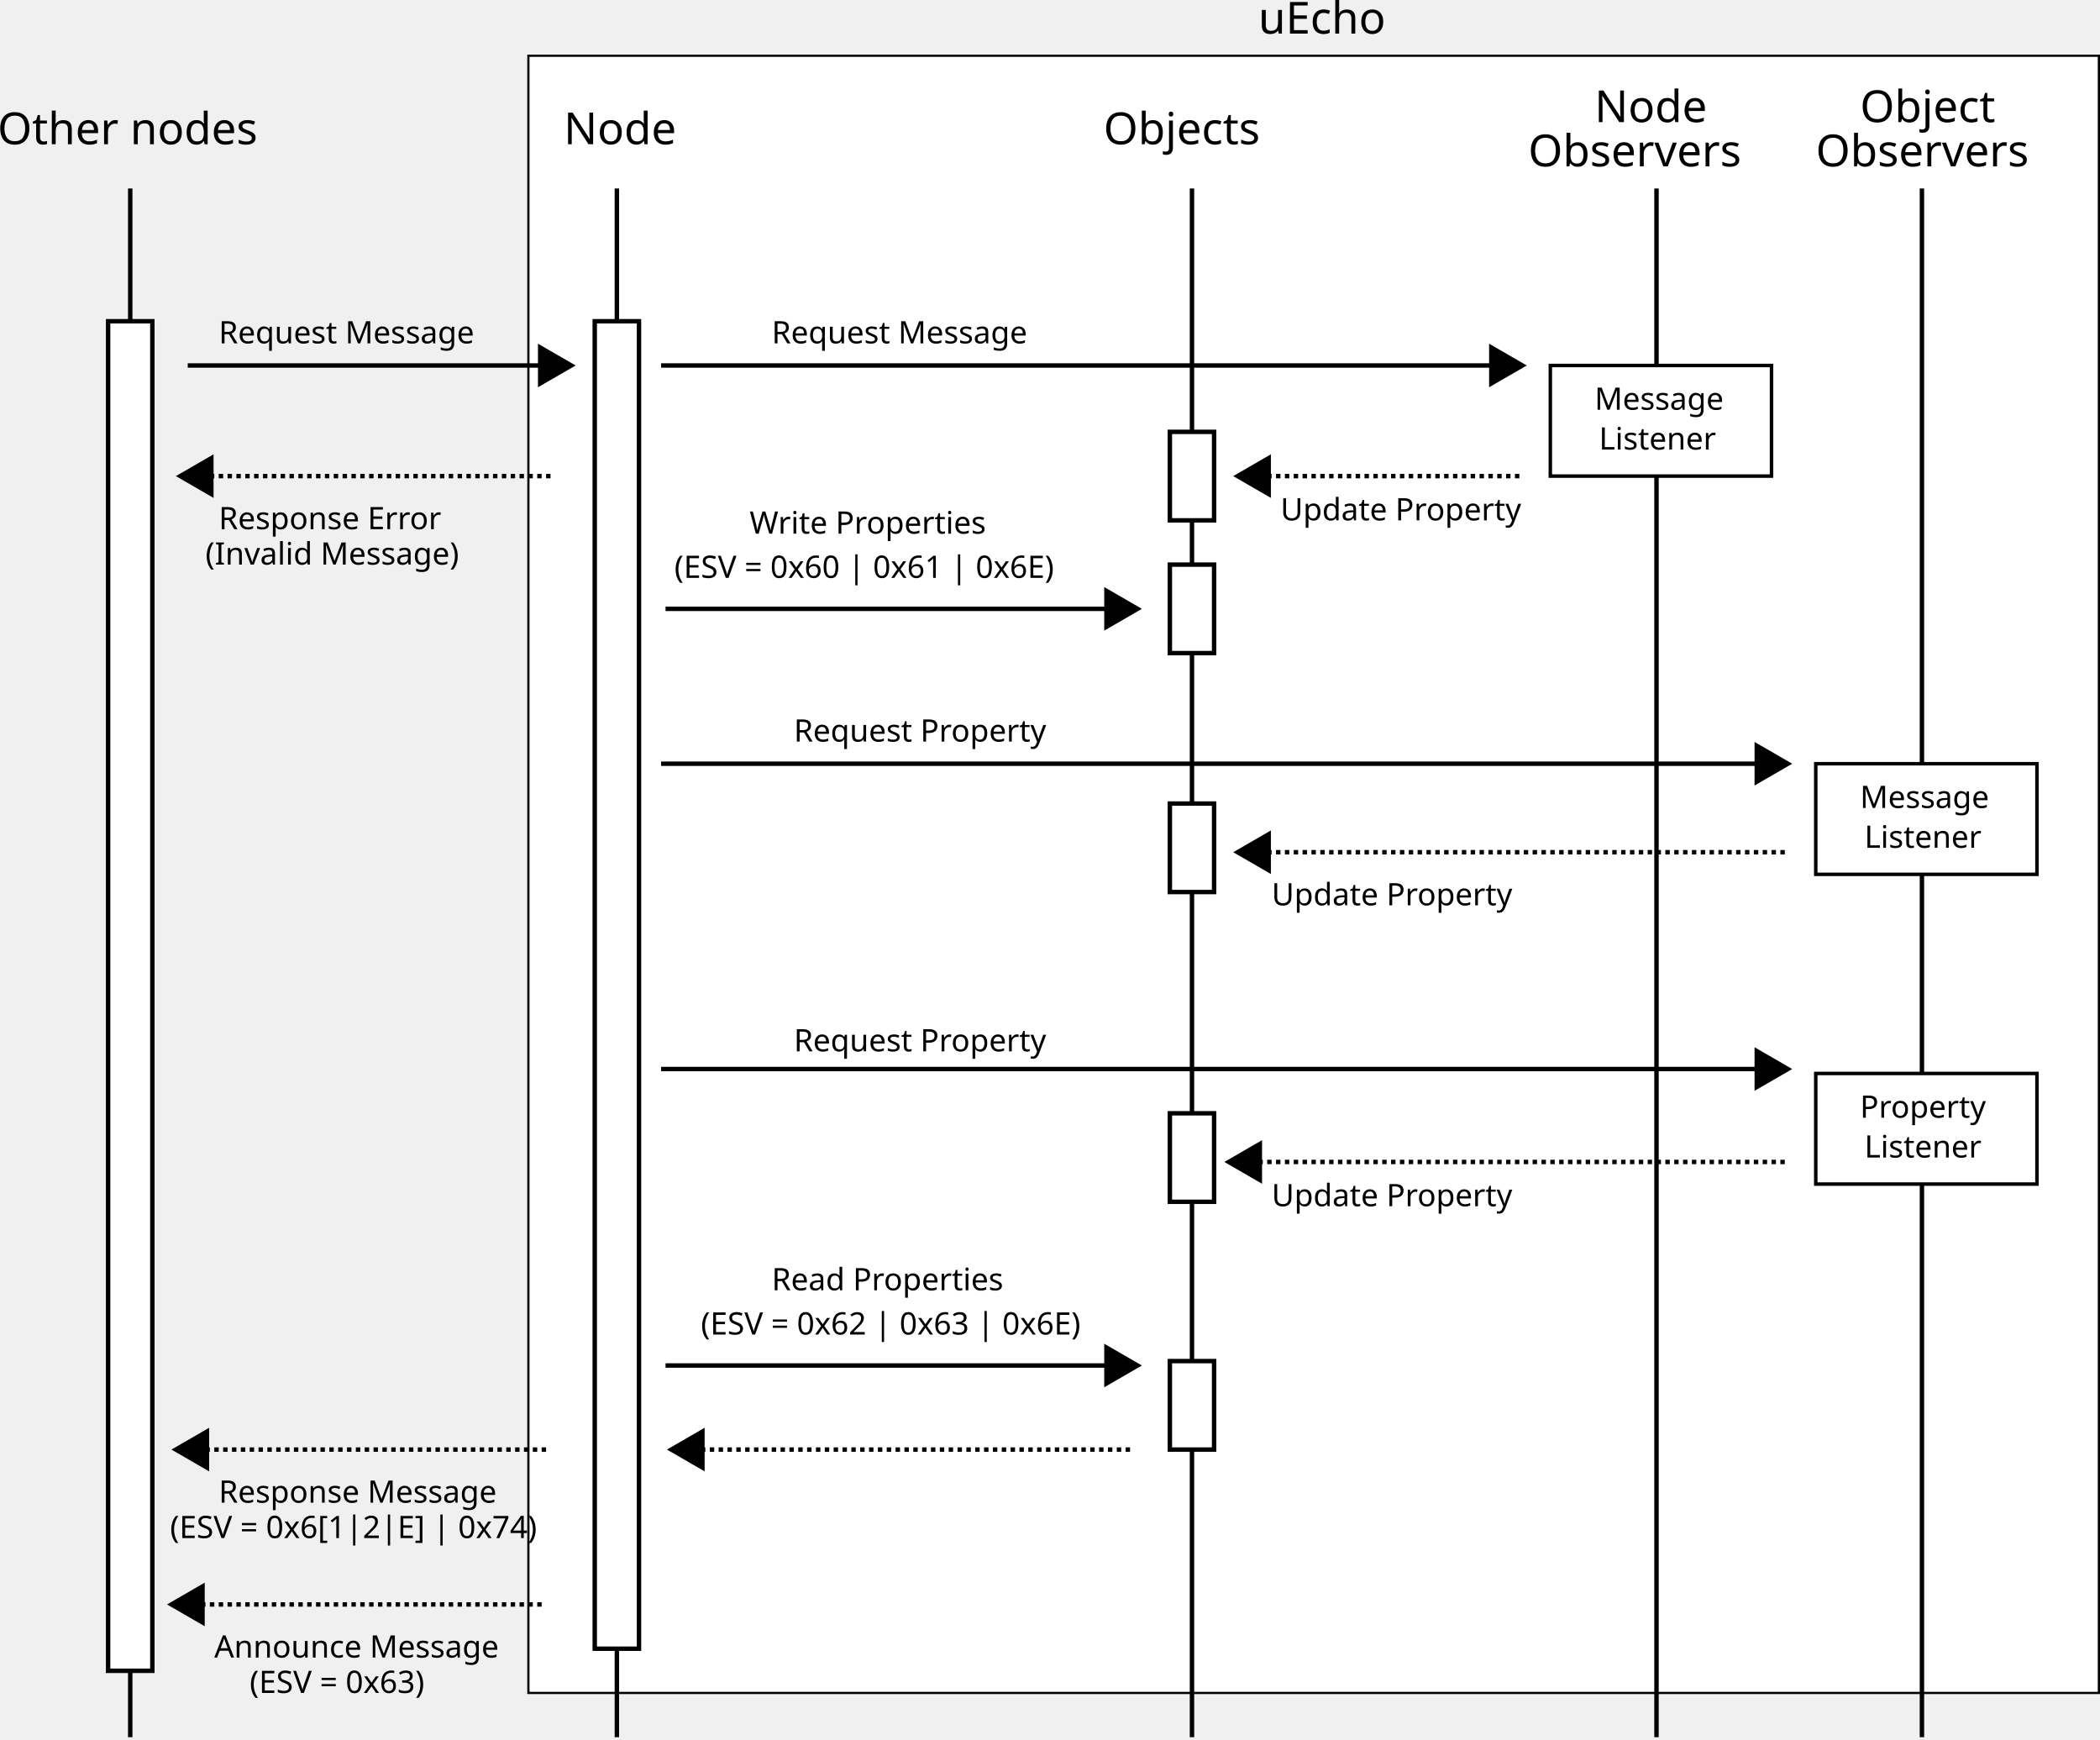
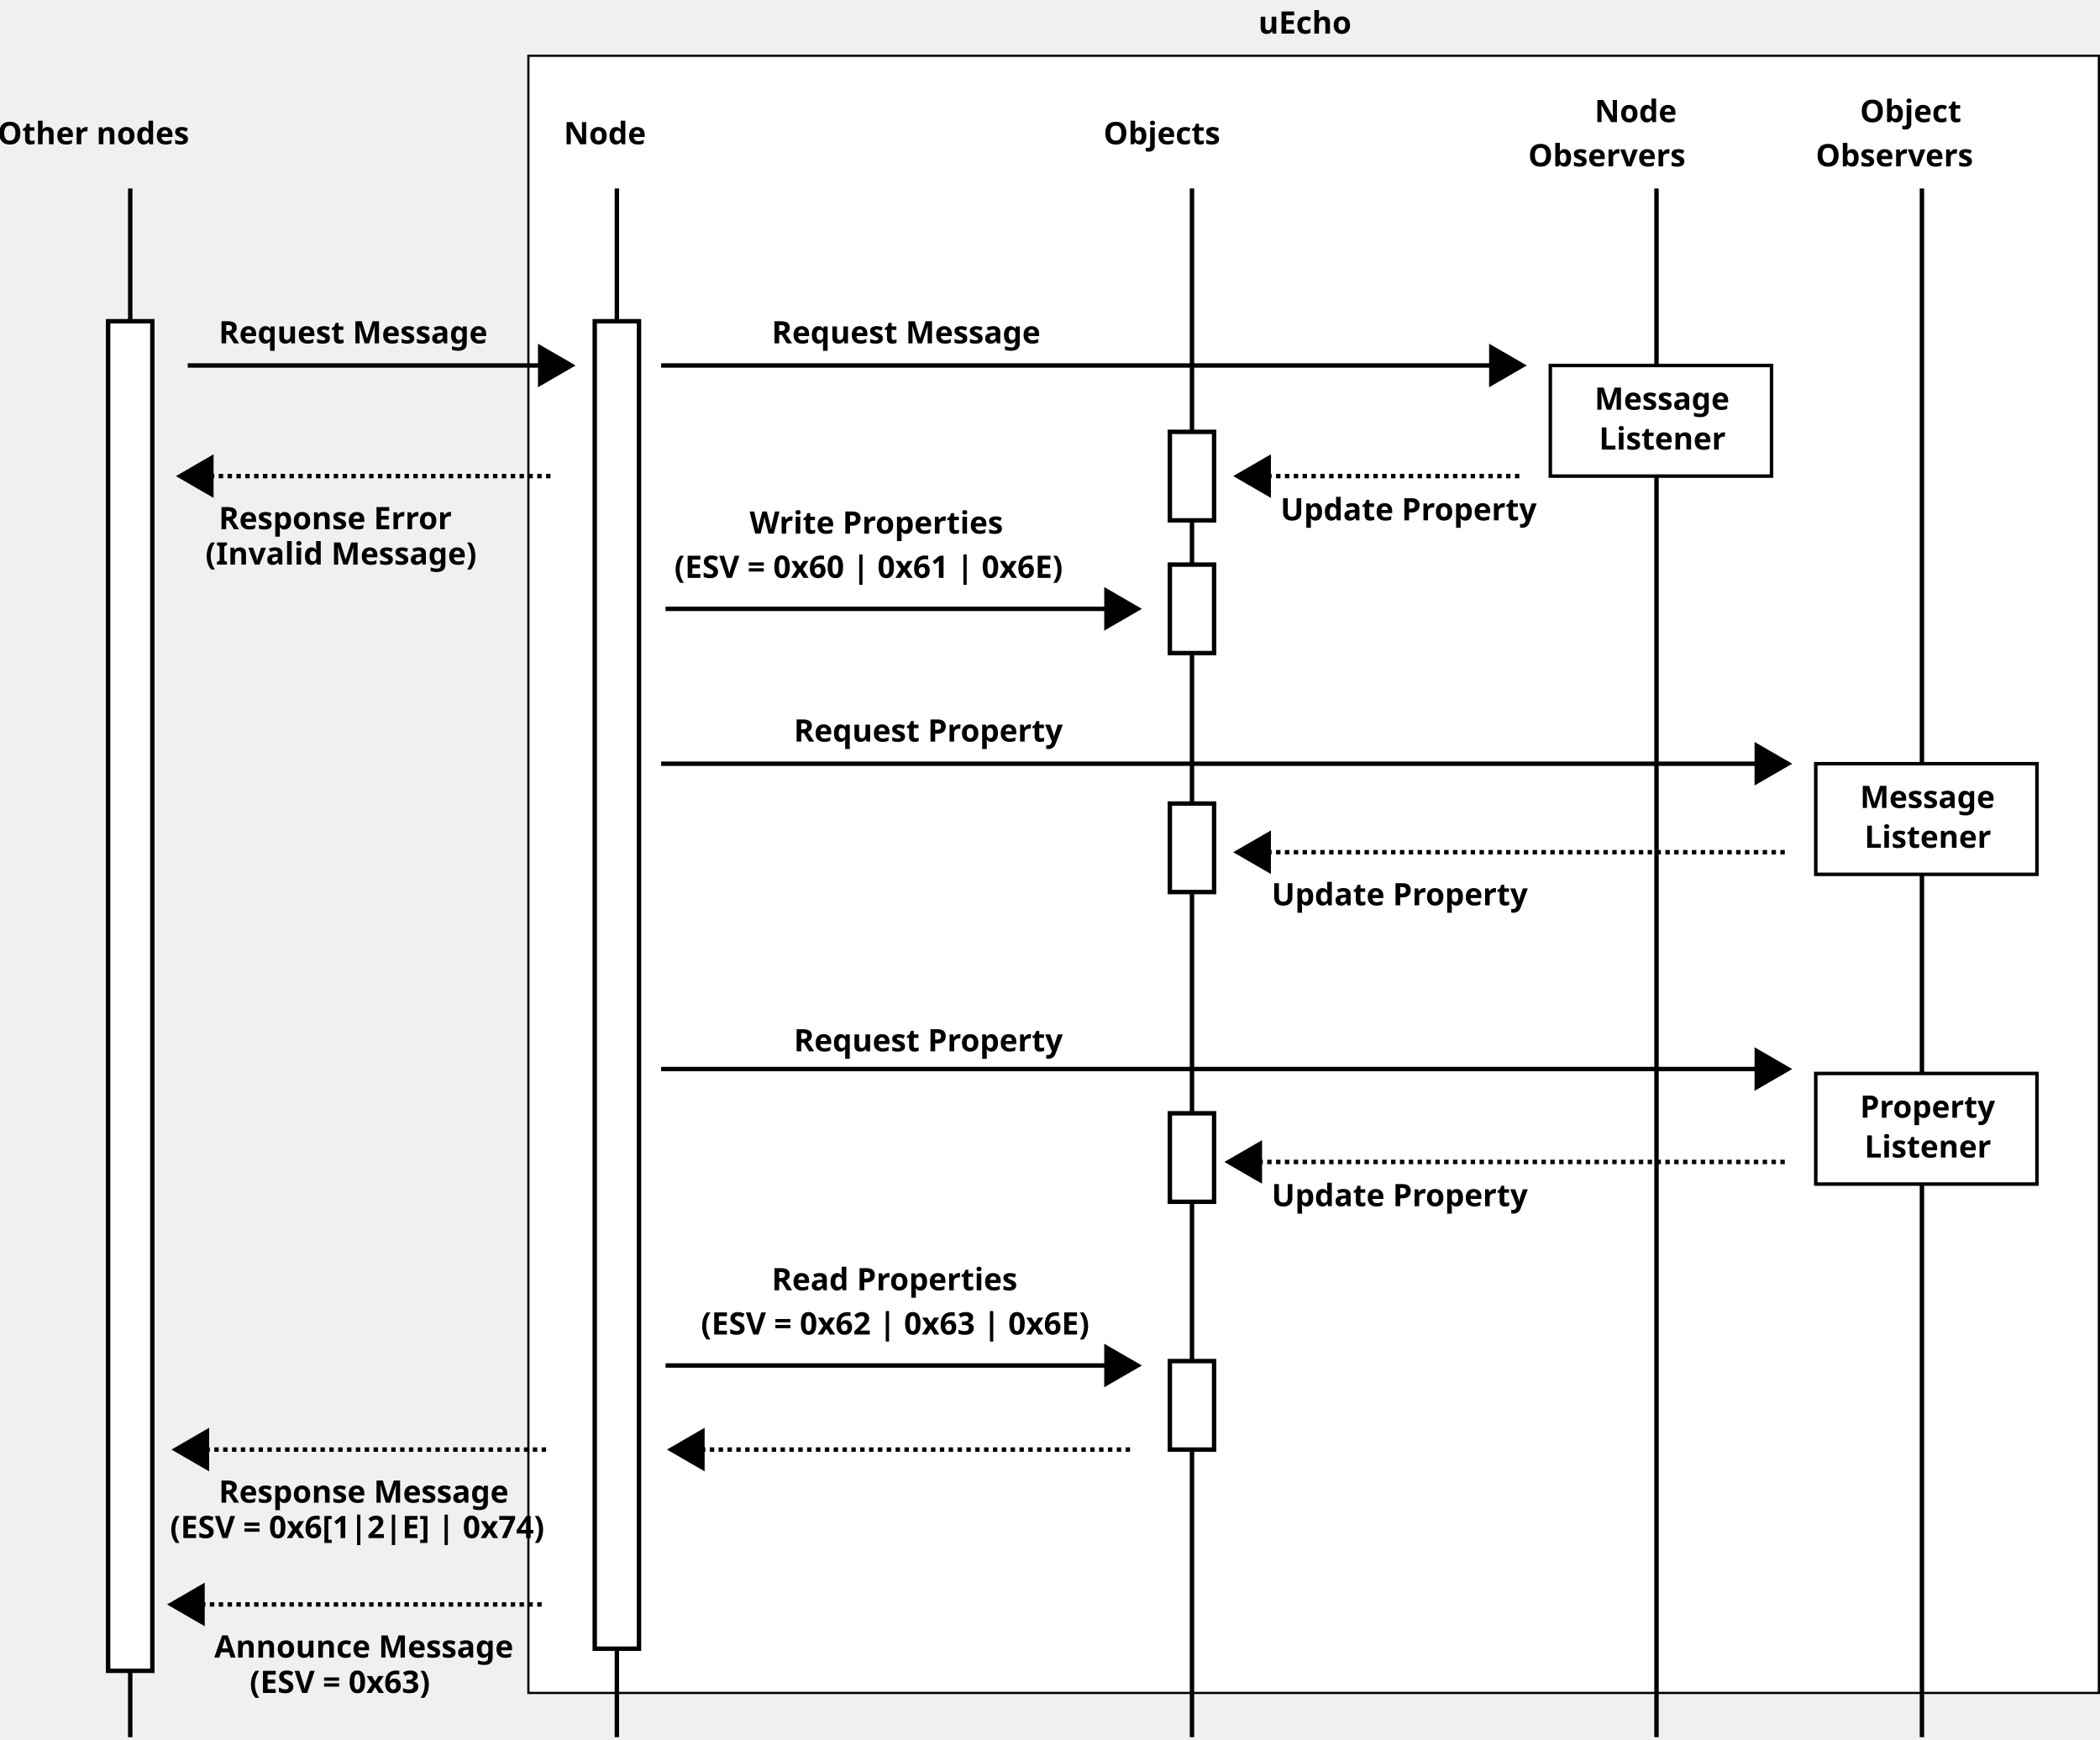
<svg xmlns="http://www.w3.org/2000/svg" width="949.377" height="786.195" id="svg2" version="1.1">
  <defs id="defs4">
    <marker orient="auto" refY="0" refX="0" id="TriangleInL" style="overflow:visible">
      <path id="path3957" d="m 5.77,0 -8.65,5 0,-10 8.65,5 z" style="fill-rule:evenodd;stroke:#000000;stroke-width:1pt" transform="scale(-0.8,-0.8)" />
    </marker>
    <marker orient="auto" refY="0" refX="0" id="TriangleOutL" style="overflow:visible">
      <path id="path3966" d="m 5.77,0 -8.65,5 0,-10 8.65,5 z" style="fill-rule:evenodd;stroke:#000000;stroke-width:1pt" transform="scale(0.8,0.8)" />
    </marker>
  </defs>
  <g id="layer1" transform="translate(-41.12305,32.83313)">
    <rect style="fill:#ffffff;fill-opacity:1;stroke:#000000;stroke-width:1;stroke-miterlimit:3.988;stroke-opacity:1;stroke-dasharray:none;stroke-dashoffset:0" id="rect5616" width="710" height="740" x="280" y="-7.638" />
    <path style="fill:none;stroke:#000000;stroke-width:2;stroke-linecap:butt;stroke-linejoin:miter;stroke-miterlimit:3.988;stroke-opacity:1;stroke-dasharray:none" d="m 910,52.362 0,700" id="path3096" />
    <path style="fill:none;stroke:#000000;stroke-width:2;stroke-linecap:butt;stroke-linejoin:miter;stroke-miterlimit:3.988;stroke-opacity:1;stroke-dasharray:none" d="m 580,52.362 0,700" id="path3046" />
    <path style="fill:none;stroke:#000000;stroke-width:2;stroke-linecap:butt;stroke-linejoin:miter;stroke-miterlimit:3.988;stroke-opacity:1;stroke-dasharray:none;marker-end:url(#TriangleOutL)" d="m 126,132.362 164,0" id="path3006" />
-     <text xml:space="preserve" style="font-size:40px;font-style:normal;font-weight:normal;line-height:125%;letter-spacing:0px;word-spacing:0px;fill:#000000;fill-opacity:1;stroke:none;font-family:Sans" x="40" y="32.362" id="text3008">
-       <tspan id="tspan3010" x="40" y="32.362" style="font-size:20px">Other nodes</tspan>
+     <text xml:space="preserve" style="font-size:14px;font-style:normal;font-weight:bold;line-height:125%;letter-spacing:0px;word-spacing:0px;fill:#000000;fill-opacity:1;stroke:none;font-family:Source Code Pro;-inkscape-font-specification:Source Code Pro Bold;font-stretch:normal;font-variant:normal;text-anchor:start;text-align:start;writing-mode:lr" x="40" y="32.362" id="text3008">
+       <tspan id="tspan3010" x="40" y="32.362" style="font-size:14px;-inkscape-font-specification:Source Code Pro Bold;font-family:Source Code Pro;font-weight:bold;font-style:normal;font-stretch:normal;font-variant:normal;text-anchor:start;text-align:start;writing-mode:lr;line-height:125%">Other nodes</tspan>
    </text>
-     <text xml:space="preserve" style="font-size:40px;font-style:normal;font-weight:normal;line-height:125%;letter-spacing:0px;word-spacing:0px;fill:#000000;fill-opacity:1;stroke:none;font-family:Sans" x="296" y="32.362" id="text3012">
-       <tspan id="tspan3014" x="296" y="32.362" style="font-size:20px">Node</tspan>
+     <text xml:space="preserve" style="font-size:14px;font-style:normal;font-weight:bold;line-height:125%;letter-spacing:0px;word-spacing:0px;fill:#000000;fill-opacity:1;stroke:none;font-family:Source Code Pro;-inkscape-font-specification:Source Code Pro Bold;font-stretch:normal;font-variant:normal;text-anchor:start;text-align:start;writing-mode:lr" x="296" y="32.362" id="text3012">
+       <tspan id="tspan3014" x="296" y="32.362" style="font-size:14px;-inkscape-font-specification:Source Code Pro Bold;font-family:Source Code Pro;font-weight:bold;font-style:normal;font-stretch:normal;font-variant:normal;text-anchor:start;text-align:start;writing-mode:lr;line-height:125%">Node</tspan>
    </text>
-     <text xml:space="preserve" style="font-size:40px;font-style:normal;font-weight:normal;line-height:125%;letter-spacing:0px;word-spacing:0px;fill:#000000;fill-opacity:1;stroke:none;font-family:Sans" x="540" y="32.362" id="text3016">
-       <tspan id="tspan3018" x="540" y="32.362" style="font-size:20px">Objects</tspan>
+     <text xml:space="preserve" style="font-size:14px;font-style:normal;font-weight:bold;line-height:125%;letter-spacing:0px;word-spacing:0px;fill:#000000;fill-opacity:1;stroke:none;font-family:Source Code Pro;-inkscape-font-specification:Source Code Pro Bold;font-stretch:normal;font-variant:normal;text-anchor:start;text-align:start;writing-mode:lr" x="540" y="32.362" id="text3016">
+       <tspan id="tspan3018" x="540" y="32.362" style="font-size:14px;-inkscape-font-specification:Source Code Pro Bold;font-family:Source Code Pro;font-weight:bold;font-style:normal;font-stretch:normal;font-variant:normal;text-anchor:start;text-align:start;writing-mode:lr;line-height:125%">Objects</tspan>
    </text>
    <path id="path3020" d="m 340,312.362 500,0" style="fill:none;stroke:#000000;stroke-width:2;stroke-linecap:butt;stroke-linejoin:miter;stroke-miterlimit:3.988;stroke-opacity:1;stroke-dasharray:none;marker-end:url(#TriangleOutL)" />
-     <path id="path3038" d="m 606,492.362 244,0" style="fill:none;stroke:#000000;stroke-width:2;stroke-linecap:butt;stroke-linejoin:miter;stroke-miterlimit:3.988;stroke-opacity:1;stroke-dasharray:2,2;stroke-dashoffset:0;marker-start:url(#TriangleInL)" />
+     <path id="path3038" d="m 606,492.362 244,0" style="fill:none;stroke:#000000;stroke-width:2;stroke-linecap:butt;stroke-linejoin:miter;stroke-miterlimit:3.988;stroke-opacity:1;stroke-dasharray:2, 2;stroke-dashoffset:0;marker-start:url(#TriangleInL)" />
    <path id="path3040" d="m 130,622.362 160,0" style="fill:none;stroke:#000000;stroke-width:2;stroke-linecap:butt;stroke-linejoin:miter;stroke-miterlimit:3.988;stroke-opacity:1;stroke-dasharray:2, 2;stroke-dashoffset:0;marker-start:url(#TriangleInL)" />
    <path style="fill:none;stroke:#000000;stroke-width:2;stroke-linecap:butt;stroke-linejoin:miter;stroke-miterlimit:3.988;stroke-opacity:1;stroke-dasharray:none" d="m 100,52.362 0,700" id="path3042" />
    <path style="fill:none;stroke:#000000;stroke-width:2;stroke-linecap:butt;stroke-linejoin:miter;stroke-miterlimit:3.988;stroke-opacity:1;stroke-dasharray:none" d="m 320,52.362 0,700" id="path3044" />
    <rect style="fill:#ffffff;fill-opacity:1;stroke:#000000;stroke-width:2;stroke-miterlimit:3.988;stroke-opacity:1;stroke-dasharray:none;stroke-dashoffset:0" id="rect3816" width="20" height="600" x="310" y="112.362" />
    <rect y="112.362" x="90" height="610" width="20" id="rect3818" style="fill:#ffffff;fill-opacity:1;stroke:#000000;stroke-width:2;stroke-miterlimit:3.988;stroke-opacity:1;stroke-dasharray:none;stroke-dashoffset:0" />
-     <text xml:space="preserve" style="font-size:40px;font-style:normal;font-weight:normal;line-height:125%;letter-spacing:0px;word-spacing:0px;fill:#000000;fill-opacity:1;stroke:none;font-family:Sans" x="140" y="122.362" id="text4638">
-       <tspan id="tspan4640" x="140" y="122.362" style="font-size:14px">Request Message</tspan>
+     <text xml:space="preserve" style="font-size:14px;font-style:normal;font-weight:bold;line-height:125%;letter-spacing:0px;word-spacing:0px;fill:#000000;fill-opacity:1;stroke:none;font-family:Source Code Pro;-inkscape-font-specification:Source Code Pro Bold;font-stretch:normal;font-variant:normal;text-anchor:start;text-align:start;writing-mode:lr" x="140" y="122.362" id="text4638">
+       <tspan id="tspan4640" x="140" y="122.362" style="font-size:14px;-inkscape-font-specification:Source Code Pro Bold;font-family:Source Code Pro;font-weight:bold;font-style:normal;font-stretch:normal;font-variant:normal;text-anchor:start;text-align:start;writing-mode:lr;line-height:125%">Request Message</tspan>
    </text>
-     <text id="text4642" y="646.362" x="140" style="font-size:40px;font-style:normal;font-weight:normal;line-height:125%;letter-spacing:0px;word-spacing:0px;fill:#000000;fill-opacity:1;stroke:none;font-family:Sans" xml:space="preserve">
-       <tspan style="font-size:14px" y="646.362" x="140" id="tspan4644">Response Message</tspan>
+     <text id="text4642" y="646.362" x="140" style="font-size:14px;font-style:normal;font-weight:bold;line-height:125%;letter-spacing:0px;word-spacing:0px;fill:#000000;fill-opacity:1;stroke:none;font-family:Source Code Pro;-inkscape-font-specification:Source Code Pro Bold;font-stretch:normal;font-variant:normal;text-anchor:start;text-align:start;writing-mode:lr" xml:space="preserve">
+       <tspan style="font-size:14px;-inkscape-font-specification:Source Code Pro Bold;font-family:Source Code Pro;font-weight:bold;font-style:normal;font-stretch:normal;font-variant:normal;text-anchor:start;text-align:start;writing-mode:lr;line-height:125%" y="646.362" x="140" id="tspan4644">Response Message</tspan>
    </text>
-     <text xml:space="preserve" style="font-size:40px;font-style:normal;font-weight:normal;line-height:125%;letter-spacing:0px;word-spacing:0px;fill:#000000;fill-opacity:1;stroke:none;font-family:Sans" x="400" y="442.362" id="text4650">
-       <tspan id="tspan4652" x="400" y="442.362" style="font-size:14px">Request Property</tspan>
+     <text xml:space="preserve" style="font-size:14px;font-style:normal;font-weight:bold;line-height:125%;letter-spacing:0px;word-spacing:0px;fill:#000000;fill-opacity:1;stroke:none;font-family:Source Code Pro;-inkscape-font-specification:Source Code Pro Bold;font-stretch:normal;font-variant:normal;text-anchor:start;text-align:start;writing-mode:lr" x="400" y="442.362" id="text4650">
+       <tspan id="tspan4652" x="400" y="442.362" style="font-size:14px;-inkscape-font-specification:Source Code Pro Bold;font-family:Source Code Pro;font-weight:bold;font-style:normal;font-stretch:normal;font-variant:normal;text-anchor:start;text-align:start;writing-mode:lr;line-height:125%">Request Property</tspan>
    </text>
-     <text id="text5218" y="512.362" x="616" style="font-size:40px;font-style:normal;font-weight:normal;line-height:125%;letter-spacing:0px;word-spacing:0px;fill:#000000;fill-opacity:1;stroke:none;font-family:Sans" xml:space="preserve">
-       <tspan style="font-size:14px" y="512.362" x="616" id="tspan5220">Update Property</tspan>
+     <text id="text5218" y="512.362" x="616" style="font-size:14px;font-style:normal;font-weight:bold;line-height:125%;letter-spacing:0px;word-spacing:0px;fill:#000000;fill-opacity:1;stroke:none;font-family:Source Code Pro;-inkscape-font-specification:Source Code Pro Bold;font-stretch:normal;font-variant:normal;text-anchor:start;text-align:start;writing-mode:lr" xml:space="preserve">
+       <tspan style="font-size:14px;-inkscape-font-specification:Source Code Pro Bold;font-family:Source Code Pro;font-weight:bold;font-style:normal;font-stretch:normal;font-variant:normal;text-anchor:start;text-align:start;writing-mode:lr;line-height:125%" y="512.362" x="616" id="tspan5220">Update Property</tspan>
    </text>
-     <text xml:space="preserve" style="font-size:40px;font-style:normal;font-weight:normal;line-height:125%;letter-spacing:0px;word-spacing:0px;fill:#000000;fill-opacity:1;stroke:none;font-family:Sans" x="118" y="662.362" id="text5222">
-       <tspan id="tspan5224" x="118" y="662.362" style="font-size:14px">(ESV = 0x6[1|2|E] | 0x74)</tspan>
+     <text xml:space="preserve" style="font-size:14px;font-style:normal;font-weight:bold;line-height:125%;letter-spacing:0px;word-spacing:0px;fill:#000000;fill-opacity:1;stroke:none;font-family:Source Code Pro;-inkscape-font-specification:Source Code Pro Bold;font-stretch:normal;font-variant:normal;text-anchor:start;text-align:start;writing-mode:lr" x="118" y="662.362" id="text5222">
+       <tspan id="tspan5224" x="118" y="662.362" style="font-size:14px;-inkscape-font-specification:Source Code Pro Bold;font-family:Source Code Pro;font-weight:bold;font-style:normal;font-stretch:normal;font-variant:normal;text-anchor:start;text-align:start;writing-mode:lr;line-height:125%">(ESV = 0x6[1|2|E] | 0x74)</tspan>
    </text>
-     <text xml:space="preserve" style="font-size:40px;font-style:normal;font-weight:normal;line-height:125%;letter-spacing:0px;word-spacing:0px;fill:#000000;fill-opacity:1;stroke:none;font-family:Sans" x="380" y="208.362" id="text5412">
-       <tspan id="tspan5414" x="380" y="208.362" style="font-size:14px">Write Properties</tspan>
+     <text xml:space="preserve" style="font-size:14px;font-style:normal;font-weight:bold;line-height:125%;letter-spacing:0px;word-spacing:0px;fill:#000000;fill-opacity:1;stroke:none;font-family:Source Code Pro;-inkscape-font-specification:Source Code Pro Bold;font-stretch:normal;font-variant:normal;text-anchor:start;text-align:start;writing-mode:lr" x="380" y="208.362" id="text5412">
+       <tspan id="tspan5414" x="380" y="208.362" style="font-size:14px;-inkscape-font-specification:Source Code Pro Bold;font-family:Source Code Pro;font-weight:bold;font-style:normal;font-stretch:normal;font-variant:normal;text-anchor:start;text-align:start;writing-mode:lr;line-height:125%">Write Properties</tspan>
    </text>
-     <text id="text5416" y="228.362" x="346" style="font-size:40px;font-style:normal;font-weight:normal;line-height:125%;letter-spacing:0px;word-spacing:0px;fill:#000000;fill-opacity:1;stroke:none;font-family:Sans" xml:space="preserve">
-       <tspan style="font-size:14px" y="228.362" x="346" id="tspan5418">(ESV = 0x60 | 0x61 | 0x6E)</tspan>
+     <text id="text5416" y="228.362" x="346" style="font-size:14px;font-style:normal;font-weight:bold;line-height:125%;letter-spacing:0px;word-spacing:0px;fill:#000000;fill-opacity:1;stroke:none;font-family:Source Code Pro;-inkscape-font-specification:Source Code Pro Bold;font-stretch:normal;font-variant:normal;text-anchor:start;text-align:start;writing-mode:lr" xml:space="preserve">
+       <tspan style="font-size:14px;-inkscape-font-specification:Source Code Pro Bold;font-family:Source Code Pro;font-weight:bold;font-style:normal;font-stretch:normal;font-variant:normal;text-anchor:start;text-align:start;writing-mode:lr;line-height:125%" y="228.362" x="346" id="tspan5418">(ESV = 0x60 | 0x61 | 0x6E)</tspan>
    </text>
-     <text id="text5606" y="550.362" x="390" style="font-size:40px;font-style:normal;font-weight:normal;line-height:125%;letter-spacing:0px;word-spacing:0px;fill:#000000;fill-opacity:1;stroke:none;font-family:Sans" xml:space="preserve">
-       <tspan style="font-size:14px" y="550.362" x="390" id="tspan5608">Read Properties</tspan>
+     <text id="text5606" y="550.362" x="390" style="font-size:14px;font-style:normal;font-weight:bold;line-height:125%;letter-spacing:0px;word-spacing:0px;fill:#000000;fill-opacity:1;stroke:none;font-family:Source Code Pro;-inkscape-font-specification:Source Code Pro Bold;font-stretch:normal;font-variant:normal;text-anchor:start;text-align:start;writing-mode:lr" xml:space="preserve">
+       <tspan style="font-size:14px;-inkscape-font-specification:Source Code Pro Bold;font-family:Source Code Pro;font-weight:bold;font-style:normal;font-stretch:normal;font-variant:normal;text-anchor:start;text-align:start;writing-mode:lr;line-height:125%" y="550.362" x="390" id="tspan5608">Read Properties</tspan>
    </text>
-     <text xml:space="preserve" style="font-size:40px;font-style:normal;font-weight:normal;line-height:125%;letter-spacing:0px;word-spacing:0px;fill:#000000;fill-opacity:1;stroke:none;font-family:Sans" x="358" y="570.362" id="text5610">
-       <tspan id="tspan5612" x="358" y="570.362" style="font-size:14px">(ESV = 0x62 | 0x63 | 0x6E)</tspan>
+     <text xml:space="preserve" style="font-size:14px;font-style:normal;font-weight:bold;line-height:125%;letter-spacing:0px;word-spacing:0px;fill:#000000;fill-opacity:1;stroke:none;font-family:Source Code Pro;-inkscape-font-specification:Source Code Pro Bold;font-stretch:normal;font-variant:normal;text-anchor:start;text-align:start;writing-mode:lr" x="358" y="570.362" id="text5610">
+       <tspan id="tspan5612" x="358" y="570.362" style="font-size:14px;-inkscape-font-specification:Source Code Pro Bold;font-family:Source Code Pro;font-weight:bold;font-style:normal;font-stretch:normal;font-variant:normal;text-anchor:start;text-align:start;writing-mode:lr;line-height:125%">(ESV = 0x62 | 0x63 | 0x6E)</tspan>
    </text>
    <path id="path3043" d="m 790,52.362 0,700" style="fill:none;stroke:#000000;stroke-width:2;stroke-linecap:butt;stroke-linejoin:miter;stroke-miterlimit:3.988;stroke-opacity:1;stroke-dasharray:none" />
    <rect style="fill:#ffffff;fill-opacity:1;stroke:#000000;stroke-width:1.581;stroke-miterlimit:3.988;stroke-opacity:1;stroke-dasharray:none;stroke-dashoffset:0" id="rect3047" width="100" height="50" x="862" y="312.362" />
-     <text id="text3049" y="22.362" x="762" style="font-size:18px;font-style:normal;font-variant:normal;font-weight:normal;font-stretch:normal;text-align:start;line-height:125%;letter-spacing:0px;word-spacing:0px;writing-mode:lr-tb;text-anchor:start;fill:#000000;fill-opacity:1;stroke:none;font-family:Sans;-inkscape-font-specification:Sans" xml:space="preserve">
-       <tspan id="tspan3106" style="font-size:20px" x="762" y="22.362">Node</tspan>
+     <text id="text3049" y="22.362" x="762" style="font-size:14px;font-style:normal;font-variant:normal;font-weight:bold;font-stretch:normal;text-align:start;line-height:125%;letter-spacing:0px;word-spacing:0px;writing-mode:lr;text-anchor:start;fill:#000000;fill-opacity:1;stroke:none;font-family:Source Code Pro;-inkscape-font-specification:Source Code Pro Bold" xml:space="preserve">
+       <tspan id="tspan3106" style="font-size:14px;-inkscape-font-specification:Source Code Pro Bold;font-family:Source Code Pro;font-weight:bold;font-style:normal;font-stretch:normal;font-variant:normal;text-anchor:start;text-align:start;writing-mode:lr;line-height:125%" x="762" y="22.362">Node</tspan>
    </text>
-     <text id="text3053" y="332.362" x="882" style="font-size:40px;font-style:normal;font-weight:normal;line-height:125%;letter-spacing:0px;word-spacing:0px;fill:#000000;fill-opacity:1;stroke:none;font-family:Sans" xml:space="preserve">
-       <tspan style="font-size:14px" y="332.362" x="882" id="tspan3055">Message</tspan>
+     <text id="text3053" y="332.362" x="882" style="font-size:14px;font-style:normal;font-weight:bold;line-height:125%;letter-spacing:0px;word-spacing:0px;fill:#000000;fill-opacity:1;stroke:none;font-family:Source Code Pro;-inkscape-font-specification:Source Code Pro Bold;font-stretch:normal;font-variant:normal;text-anchor:start;text-align:start;writing-mode:lr" xml:space="preserve">
+       <tspan style="font-size:14px;-inkscape-font-specification:Source Code Pro Bold;font-family:Source Code Pro;font-weight:bold;font-style:normal;font-stretch:normal;font-variant:normal;text-anchor:start;text-align:start;writing-mode:lr;line-height:125%" y="332.362" x="882" id="tspan3055">Message</tspan>
    </text>
    <rect style="fill:#ffffff;fill-opacity:1;stroke:#000000;stroke-width:2;stroke-miterlimit:3.988;stroke-opacity:1;stroke-dasharray:none;stroke-dashoffset:0" id="rect3061" width="20" height="40" x="570" y="330.362" />
-     <text id="text3843" y="-17.638" x="610" style="font-size:40px;font-style:normal;font-weight:normal;line-height:125%;letter-spacing:0px;word-spacing:0px;fill:#000000;fill-opacity:1;stroke:none;font-family:Sans" xml:space="preserve">
-       <tspan style="font-size:20px" y="-17.638" x="610" id="tspan3845">uEcho</tspan>
+     <text id="text3843" y="-17.638" x="610" style="font-size:14px;font-style:normal;font-weight:bold;line-height:125%;letter-spacing:0px;word-spacing:0px;fill:#000000;fill-opacity:1;stroke:none;font-family:Source Code Pro;-inkscape-font-specification:Source Code Pro Bold;font-stretch:normal;font-variant:normal;text-anchor:start;text-align:start;writing-mode:lr" xml:space="preserve">
+       <tspan style="font-size:14px;-inkscape-font-specification:Source Code Pro Bold;font-family:Source Code Pro;font-weight:bold;font-style:normal;font-stretch:normal;font-variant:normal;text-anchor:start;text-align:start;writing-mode:lr;line-height:125%" y="-17.638" x="610" id="tspan3845">uEcho</tspan>
    </text>
-     <path style="fill:none;stroke:#000000;stroke-width:2;stroke-linecap:butt;stroke-linejoin:miter;stroke-miterlimit:3.988;stroke-opacity:1;stroke-dasharray:2,2;stroke-dashoffset:0;marker-start:url(#TriangleInL)" d="m 610,352.362 240,0" id="path3847" />
+     <path style="fill:none;stroke:#000000;stroke-width:2;stroke-linecap:butt;stroke-linejoin:miter;stroke-miterlimit:3.988;stroke-opacity:1;stroke-dasharray:2, 2;stroke-dashoffset:0;marker-start:url(#TriangleInL)" d="m 610,352.362 240,0" id="path3847" />
    <rect y="470.362" x="570" height="40" width="20" id="rect3849" style="fill:#ffffff;fill-opacity:1;stroke:#000000;stroke-width:2;stroke-miterlimit:3.988;stroke-opacity:1;stroke-dasharray:none;stroke-dashoffset:0" />
-     <text xml:space="preserve" style="font-size:40px;font-style:normal;font-weight:normal;line-height:125%;letter-spacing:0px;word-spacing:0px;fill:#000000;fill-opacity:1;stroke:none;font-family:Sans" x="616" y="376.362" id="text3851">
-       <tspan id="tspan3853" x="616" y="376.362" style="font-size:14px">Update Property</tspan>
+     <text xml:space="preserve" style="font-size:14px;font-style:normal;font-weight:bold;line-height:125%;letter-spacing:0px;word-spacing:0px;fill:#000000;fill-opacity:1;stroke:none;font-family:Source Code Pro;-inkscape-font-specification:Source Code Pro Bold;font-stretch:normal;font-variant:normal;text-anchor:start;text-align:start;writing-mode:lr" x="616" y="376.362" id="text3851">
+       <tspan id="tspan3853" x="616" y="376.362" style="font-size:14px;-inkscape-font-specification:Source Code Pro Bold;font-family:Source Code Pro;font-weight:bold;font-style:normal;font-stretch:normal;font-variant:normal;text-anchor:start;text-align:start;writing-mode:lr;line-height:125%">Update Property</tspan>
    </text>
    <path id="path3855" d="m 342,242.362 204,0" style="fill:none;stroke:#000000;stroke-width:2;stroke-linecap:butt;stroke-linejoin:miter;stroke-miterlimit:3.988;stroke-opacity:1;stroke-dasharray:none;marker-end:url(#TriangleOutL)" />
    <rect y="222.362" x="570" height="40" width="20" id="rect3857" style="fill:#ffffff;fill-opacity:1;stroke:#000000;stroke-width:2;stroke-miterlimit:3.988;stroke-opacity:1;stroke-dasharray:none;stroke-dashoffset:0" />
    <path style="fill:none;stroke:#000000;stroke-width:2;stroke-linecap:butt;stroke-linejoin:miter;stroke-miterlimit:3.988;stroke-opacity:1;stroke-dasharray:none;marker-end:url(#TriangleOutL)" d="m 340,450.362 500,0" id="path3859" />
    <path style="fill:none;stroke:#000000;stroke-width:2;stroke-linecap:butt;stroke-linejoin:miter;stroke-miterlimit:3.988;stroke-opacity:1;stroke-dasharray:none;marker-end:url(#TriangleOutL)" d="m 342,584.362 204,0" id="path3861" />
    <rect style="fill:#ffffff;fill-opacity:1;stroke:#000000;stroke-width:2;stroke-miterlimit:3.988;stroke-opacity:1;stroke-dasharray:none;stroke-dashoffset:0" id="rect3863" width="20" height="40" x="570" y="582.362" />
    <path style="fill:none;stroke:#000000;stroke-width:2;stroke-linecap:butt;stroke-linejoin:miter;stroke-miterlimit:3.988;stroke-opacity:1;stroke-dasharray:2, 2;stroke-dashoffset:0;marker-start:url(#TriangleInL)" d="m 354,622.362 200,0" id="path3865" />
-     <text xml:space="preserve" style="font-size:14px;font-style:normal;font-variant:normal;font-weight:normal;font-stretch:normal;text-align:start;line-height:125%;letter-spacing:0px;word-spacing:0px;writing-mode:lr-tb;text-anchor:start;fill:#000000;fill-opacity:1;stroke:none;font-family:Sans;-inkscape-font-specification:Sans" x="884" y="350.362" id="text3045">
+     <text xml:space="preserve" style="font-size:14px;font-style:normal;font-variant:normal;font-weight:bold;font-stretch:normal;text-align:start;line-height:125%;letter-spacing:0px;word-spacing:0px;writing-mode:lr;text-anchor:start;fill:#000000;fill-opacity:1;stroke:none;font-family:Source Code Pro;-inkscape-font-specification:Source Code Pro Bold" x="884" y="350.362" id="text3045">
      <tspan id="tspan3049" x="884" y="350.362">Listener</tspan>
    </text>
    <rect y="452.362" x="862" height="50" width="100" id="rect3051" style="fill:#ffffff;fill-opacity:1;stroke:#000000;stroke-width:1.581;stroke-miterlimit:3.988;stroke-opacity:1;stroke-dasharray:none;stroke-dashoffset:0" />
-     <text xml:space="preserve" style="font-size:14px;font-style:normal;font-variant:normal;font-weight:normal;font-stretch:normal;text-align:start;line-height:125%;letter-spacing:0px;word-spacing:0px;writing-mode:lr-tb;text-anchor:start;fill:#000000;fill-opacity:1;stroke:none;font-family:Sans;-inkscape-font-specification:Sans" x="882" y="472.362" id="text3054">
+     <text xml:space="preserve" style="font-size:14px;font-style:normal;font-variant:normal;font-weight:bold;font-stretch:normal;text-align:start;line-height:125%;letter-spacing:0px;word-spacing:0px;writing-mode:lr;text-anchor:start;fill:#000000;fill-opacity:1;stroke:none;font-family:Source Code Pro;-inkscape-font-specification:Source Code Pro Bold" x="882" y="472.362" id="text3054">
      <tspan id="tspan3062" x="882" y="472.362">Property</tspan>
    </text>
-     <text id="text3058" y="490.362" x="884" style="font-size:14px;font-style:normal;font-variant:normal;font-weight:normal;font-stretch:normal;text-align:start;line-height:125%;letter-spacing:0px;word-spacing:0px;writing-mode:lr-tb;text-anchor:start;fill:#000000;fill-opacity:1;stroke:none;font-family:Sans;-inkscape-font-specification:Sans" xml:space="preserve">
+     <text id="text3058" y="490.362" x="884" style="font-size:14px;font-style:normal;font-variant:normal;font-weight:bold;font-stretch:normal;text-align:start;line-height:125%;letter-spacing:0px;word-spacing:0px;writing-mode:lr;text-anchor:start;fill:#000000;fill-opacity:1;stroke:none;font-family:Source Code Pro;-inkscape-font-specification:Source Code Pro Bold" xml:space="preserve">
      <tspan y="490.362" x="884" id="tspan3060">Listener</tspan>
    </text>
    <rect y="132.362" x="742" height="50" width="100" id="rect3068" style="fill:#ffffff;fill-opacity:1;stroke:#000000;stroke-width:1.581;stroke-miterlimit:3.988;stroke-opacity:1;stroke-dasharray:none;stroke-dashoffset:0" />
-     <text xml:space="preserve" style="font-size:40px;font-style:normal;font-weight:normal;line-height:125%;letter-spacing:0px;word-spacing:0px;fill:#000000;fill-opacity:1;stroke:none;font-family:Sans" x="762" y="152.362" id="text3070">
-       <tspan id="tspan3072" x="762" y="152.362" style="font-size:14px">Message</tspan>
+     <text xml:space="preserve" style="font-size:14px;font-style:normal;font-weight:bold;line-height:125%;letter-spacing:0px;word-spacing:0px;fill:#000000;fill-opacity:1;stroke:none;font-family:Source Code Pro;-inkscape-font-specification:Source Code Pro Bold;font-stretch:normal;font-variant:normal;text-anchor:start;text-align:start;writing-mode:lr" x="762" y="152.362" id="text3070">
+       <tspan id="tspan3072" x="762" y="152.362" style="font-size:14px;-inkscape-font-specification:Source Code Pro Bold;font-family:Source Code Pro;font-weight:bold;font-style:normal;font-stretch:normal;font-variant:normal;text-anchor:start;text-align:start;writing-mode:lr;line-height:125%">Message</tspan>
    </text>
-     <text id="text3074" y="170.362" x="764" style="font-size:14px;font-style:normal;font-variant:normal;font-weight:normal;font-stretch:normal;text-align:start;line-height:125%;letter-spacing:0px;word-spacing:0px;writing-mode:lr-tb;text-anchor:start;fill:#000000;fill-opacity:1;stroke:none;font-family:Sans;-inkscape-font-specification:Sans" xml:space="preserve">
+     <text id="text3074" y="170.362" x="764" style="font-size:14px;font-style:normal;font-variant:normal;font-weight:bold;font-stretch:normal;text-align:start;line-height:125%;letter-spacing:0px;word-spacing:0px;writing-mode:lr;text-anchor:start;fill:#000000;fill-opacity:1;stroke:none;font-family:Source Code Pro;-inkscape-font-specification:Source Code Pro Bold" xml:space="preserve">
      <tspan y="170.362" x="764" id="tspan3076">Listener</tspan>
    </text>
    <path style="fill:none;stroke:#000000;stroke-width:2;stroke-linecap:butt;stroke-linejoin:miter;stroke-miterlimit:3.988;stroke-opacity:1;stroke-dasharray:none;marker-end:url(#TriangleOutL)" d="m 340,132.362 380,0" id="path3078" />
    <rect y="162.362" x="570" height="40" width="20" id="rect3080" style="fill:#ffffff;fill-opacity:1;stroke:#000000;stroke-width:2;stroke-miterlimit:3.988;stroke-opacity:1;stroke-dasharray:none;stroke-dashoffset:0" />
-     <path style="fill:none;stroke:#000000;stroke-width:2;stroke-linecap:butt;stroke-linejoin:miter;stroke-miterlimit:3.988;stroke-opacity:1;stroke-dasharray:2,2;stroke-dashoffset:0;marker-start:url(#TriangleInL)" d="m 610,182.362 120,0" id="path3084" />
-     <text xml:space="preserve" style="font-size:40px;font-style:normal;font-weight:normal;line-height:125%;letter-spacing:0px;word-spacing:0px;fill:#000000;fill-opacity:1;stroke:none;font-family:Sans" x="862" y="42.362" id="text3098">
-       <tspan id="tspan3100" x="862" y="42.362" style="font-size:20px">Observers</tspan>
+     <path style="fill:none;stroke:#000000;stroke-width:2;stroke-linecap:butt;stroke-linejoin:miter;stroke-miterlimit:3.988;stroke-opacity:1;stroke-dasharray:2, 2;stroke-dashoffset:0;marker-start:url(#TriangleInL)" d="m 610,182.362 120,0" id="path3084" />
+     <text xml:space="preserve" style="font-size:14px;font-style:normal;font-weight:bold;line-height:125%;letter-spacing:0px;word-spacing:0px;fill:#000000;fill-opacity:1;stroke:none;font-family:Source Code Pro;-inkscape-font-specification:Source Code Pro Bold;font-stretch:normal;font-variant:normal;text-anchor:start;text-align:start;writing-mode:lr" x="862" y="42.362" id="text3098">
+       <tspan id="tspan3100" x="862" y="42.362" style="font-size:14px;-inkscape-font-specification:Source Code Pro Bold;font-family:Source Code Pro;font-weight:bold;font-style:normal;font-stretch:normal;font-variant:normal;text-anchor:start;text-align:start;writing-mode:lr;line-height:125%">Observers</tspan>
    </text>
-     <text xml:space="preserve" style="font-size:40px;font-style:normal;font-weight:normal;line-height:125%;letter-spacing:0px;word-spacing:0px;fill:#000000;fill-opacity:1;stroke:none;font-family:Sans" x="732" y="42.362" id="text3102">
-       <tspan id="tspan3104" x="732" y="42.362" style="font-size:20px">Observers</tspan>
+     <text xml:space="preserve" style="font-size:14px;font-style:normal;font-weight:bold;line-height:125%;letter-spacing:0px;word-spacing:0px;fill:#000000;fill-opacity:1;stroke:none;font-family:Source Code Pro;-inkscape-font-specification:Source Code Pro Bold;font-stretch:normal;font-variant:normal;text-anchor:start;text-align:start;writing-mode:lr" x="732" y="42.362" id="text3102">
+       <tspan id="tspan3104" x="732" y="42.362" style="font-size:14px;-inkscape-font-specification:Source Code Pro Bold;font-family:Source Code Pro;font-weight:bold;font-style:normal;font-stretch:normal;font-variant:normal;text-anchor:start;text-align:start;writing-mode:lr;line-height:125%">Observers</tspan>
    </text>
-     <text xml:space="preserve" style="font-size:18px;font-style:normal;font-variant:normal;font-weight:normal;font-stretch:normal;text-align:start;line-height:125%;letter-spacing:0px;word-spacing:0px;writing-mode:lr-tb;text-anchor:start;fill:#000000;fill-opacity:1;stroke:none;font-family:Sans;-inkscape-font-specification:Sans" x="882" y="22.362" id="text3108">
-       <tspan style="font-size:20px" id="tspan3110" x="882" y="22.362">Object</tspan>
+     <text xml:space="preserve" style="font-size:14px;font-style:normal;font-variant:normal;font-weight:bold;font-stretch:normal;text-align:start;line-height:125%;letter-spacing:0px;word-spacing:0px;writing-mode:lr;text-anchor:start;fill:#000000;fill-opacity:1;stroke:none;font-family:Source Code Pro;-inkscape-font-specification:Source Code Pro Bold" x="882" y="22.362" id="text3108">
+       <tspan style="font-size:14px;-inkscape-font-specification:Source Code Pro Bold;font-family:Source Code Pro;font-weight:bold;font-style:normal;font-stretch:normal;font-variant:normal;text-anchor:start;text-align:start;writing-mode:lr;line-height:125%" id="tspan3110" x="882" y="22.362">Object</tspan>
    </text>
-     <text xml:space="preserve" style="font-size:40px;font-style:normal;font-weight:normal;line-height:125%;letter-spacing:0px;word-spacing:0px;fill:#000000;fill-opacity:1;stroke:none;font-family:Sans" x="390" y="122.362" id="text3114">
-       <tspan id="tspan3116" x="390" y="122.362" style="font-size:14px">Request Message</tspan>
+     <text xml:space="preserve" style="font-size:14px;font-style:normal;font-weight:bold;line-height:125%;letter-spacing:0px;word-spacing:0px;fill:#000000;fill-opacity:1;stroke:none;font-family:Source Code Pro;-inkscape-font-specification:Source Code Pro Bold;font-stretch:normal;font-variant:normal;text-anchor:start;text-align:start;writing-mode:lr" x="390" y="122.362" id="text3114">
+       <tspan id="tspan3116" x="390" y="122.362" style="font-size:14px;-inkscape-font-specification:Source Code Pro Bold;font-family:Source Code Pro;font-weight:bold;font-style:normal;font-stretch:normal;font-variant:normal;text-anchor:start;text-align:start;writing-mode:lr;line-height:125%">Request Message</tspan>
    </text>
    <path style="fill:none;stroke:#000000;stroke-width:2;stroke-linecap:butt;stroke-linejoin:miter;stroke-miterlimit:3.988;stroke-opacity:1;stroke-dasharray:2, 2;stroke-dashoffset:0;marker-start:url(#TriangleInL)" d="m 132,182.362 160,0" id="path3898" />
-     <text xml:space="preserve" style="font-size:40px;font-style:normal;font-weight:normal;line-height:125%;letter-spacing:0px;word-spacing:0px;fill:#000000;fill-opacity:1;stroke:none;font-family:Sans" x="140" y="206.362" id="text3900">
-       <tspan id="tspan3902" x="140" y="206.362" style="font-size:14px">Response Error</tspan>
+     <text xml:space="preserve" style="font-size:14px;font-style:normal;font-weight:bold;line-height:125%;letter-spacing:0px;word-spacing:0px;fill:#000000;fill-opacity:1;stroke:none;font-family:Source Code Pro;-inkscape-font-specification:Source Code Pro Bold;font-stretch:normal;font-variant:normal;text-anchor:start;text-align:start;writing-mode:lr" x="140" y="206.362" id="text3900">
+       <tspan id="tspan3902" x="140" y="206.362" style="font-size:14px;-inkscape-font-specification:Source Code Pro Bold;font-family:Source Code Pro;font-weight:bold;font-style:normal;font-stretch:normal;font-variant:normal;text-anchor:start;text-align:start;writing-mode:lr;line-height:125%">Response Error</tspan>
    </text>
-     <text id="text3904" y="222.362" x="134" style="font-size:40px;font-style:normal;font-weight:normal;line-height:125%;letter-spacing:0px;word-spacing:0px;fill:#000000;fill-opacity:1;stroke:none;font-family:Sans" xml:space="preserve">
-       <tspan style="font-size:14px" y="222.362" x="134" id="tspan3906">(Invalid Message)</tspan>
+     <text id="text3904" y="222.362" x="134" style="font-size:14px;font-style:normal;font-weight:bold;line-height:125%;letter-spacing:0px;word-spacing:0px;fill:#000000;fill-opacity:1;stroke:none;font-family:Source Code Pro;-inkscape-font-specification:Source Code Pro Bold;font-stretch:normal;font-variant:normal;text-anchor:start;text-align:start;writing-mode:lr" xml:space="preserve">
+       <tspan style="font-size:14px;-inkscape-font-specification:Source Code Pro Bold;font-family:Source Code Pro;font-weight:bold;font-style:normal;font-stretch:normal;font-variant:normal;text-anchor:start;text-align:start;writing-mode:lr;line-height:125%" y="222.362" x="134" id="tspan3906">(Invalid Message)</tspan>
    </text>
-     <text id="text3910" y="202.362" x="620" style="font-size:40px;font-style:normal;font-weight:normal;line-height:125%;letter-spacing:0px;word-spacing:0px;fill:#000000;fill-opacity:1;stroke:none;font-family:Sans" xml:space="preserve">
-       <tspan style="font-size:14px" y="202.362" x="620" id="tspan3912">Update Property</tspan>
+     <text id="text3910" y="202.362" x="620" style="font-size:14px;font-style:normal;font-weight:bold;line-height:125%;letter-spacing:0px;word-spacing:0px;fill:#000000;fill-opacity:1;stroke:none;font-family:Source Code Pro;-inkscape-font-specification:Source Code Pro Bold;font-stretch:normal;font-variant:normal;text-anchor:start;text-align:start;writing-mode:lr" xml:space="preserve">
+       <tspan style="font-size:14px;-inkscape-font-specification:Source Code Pro Bold;font-family:Source Code Pro;font-weight:bold;font-style:normal;font-stretch:normal;font-variant:normal;text-anchor:start;text-align:start;writing-mode:lr;line-height:125%" y="202.362" x="620" id="tspan3912">Update Property</tspan>
    </text>
    <path style="fill:none;stroke:#000000;stroke-width:2;stroke-linecap:butt;stroke-linejoin:miter;stroke-miterlimit:3.988;stroke-opacity:1;stroke-dasharray:2, 2;stroke-dashoffset:0;marker-start:url(#TriangleInL)" d="m 128,692.362 160,0" id="path3914" />
-     <text xml:space="preserve" style="font-size:40px;font-style:normal;font-weight:normal;line-height:125%;letter-spacing:0px;word-spacing:0px;fill:#000000;fill-opacity:1;stroke:none;font-family:Sans" x="138" y="716.362" id="text3916">
-       <tspan id="tspan3918" x="138" y="716.362" style="font-size:14px">Announce Message</tspan>
+     <text xml:space="preserve" style="font-size:14px;font-style:normal;font-weight:bold;line-height:125%;letter-spacing:0px;word-spacing:0px;fill:#000000;fill-opacity:1;stroke:none;font-family:Source Code Pro;-inkscape-font-specification:Source Code Pro Bold;font-stretch:normal;font-variant:normal;text-anchor:start;text-align:start;writing-mode:lr" x="138" y="716.362" id="text3916">
+       <tspan id="tspan3918" x="138" y="716.362" style="font-size:14px;-inkscape-font-specification:Source Code Pro Bold;font-family:Source Code Pro;font-weight:bold;font-style:normal;font-stretch:normal;font-variant:normal;text-anchor:start;text-align:start;writing-mode:lr;line-height:125%">Announce Message</tspan>
    </text>
-     <text id="text3920" y="732.362" x="154" style="font-size:40px;font-style:normal;font-weight:normal;line-height:125%;letter-spacing:0px;word-spacing:0px;fill:#000000;fill-opacity:1;stroke:none;font-family:Sans" xml:space="preserve">
-       <tspan style="font-size:14px" y="732.362" x="154" id="tspan3922">(ESV = 0x63)</tspan>
+     <text id="text3920" y="732.362" x="154" style="font-size:14px;font-style:normal;font-weight:bold;line-height:125%;letter-spacing:0px;word-spacing:0px;fill:#000000;fill-opacity:1;stroke:none;font-family:Source Code Pro;-inkscape-font-specification:Source Code Pro Bold;font-stretch:normal;font-variant:normal;text-anchor:start;text-align:start;writing-mode:lr" xml:space="preserve">
+       <tspan style="font-size:14px;-inkscape-font-specification:Source Code Pro Bold;font-family:Source Code Pro;font-weight:bold;font-style:normal;font-stretch:normal;font-variant:normal;text-anchor:start;text-align:start;writing-mode:lr;line-height:125%" y="732.362" x="154" id="tspan3922">(ESV = 0x63)</tspan>
    </text>
-     <text id="text3858" y="302.362" x="400" style="font-size:40px;font-style:normal;font-weight:normal;line-height:125%;letter-spacing:0px;word-spacing:0px;fill:#000000;fill-opacity:1;stroke:none;font-family:Sans" xml:space="preserve">
-       <tspan style="font-size:14px" y="302.362" x="400" id="tspan3860">Request Property</tspan>
+     <text id="text3858" y="302.362" x="400" style="font-size:14px;font-style:normal;font-weight:bold;line-height:125%;letter-spacing:0px;word-spacing:0px;fill:#000000;fill-opacity:1;stroke:none;font-family:Source Code Pro;-inkscape-font-specification:Source Code Pro Bold;font-stretch:normal;font-variant:normal;text-anchor:start;text-align:start;writing-mode:lr" xml:space="preserve">
+       <tspan style="font-size:14px;-inkscape-font-specification:Source Code Pro Bold;font-family:Source Code Pro;font-weight:bold;font-style:normal;font-stretch:normal;font-variant:normal;text-anchor:start;text-align:start;writing-mode:lr;line-height:125%" y="302.362" x="400" id="tspan3860">Request Property</tspan>
    </text>
  </g>
</svg>
